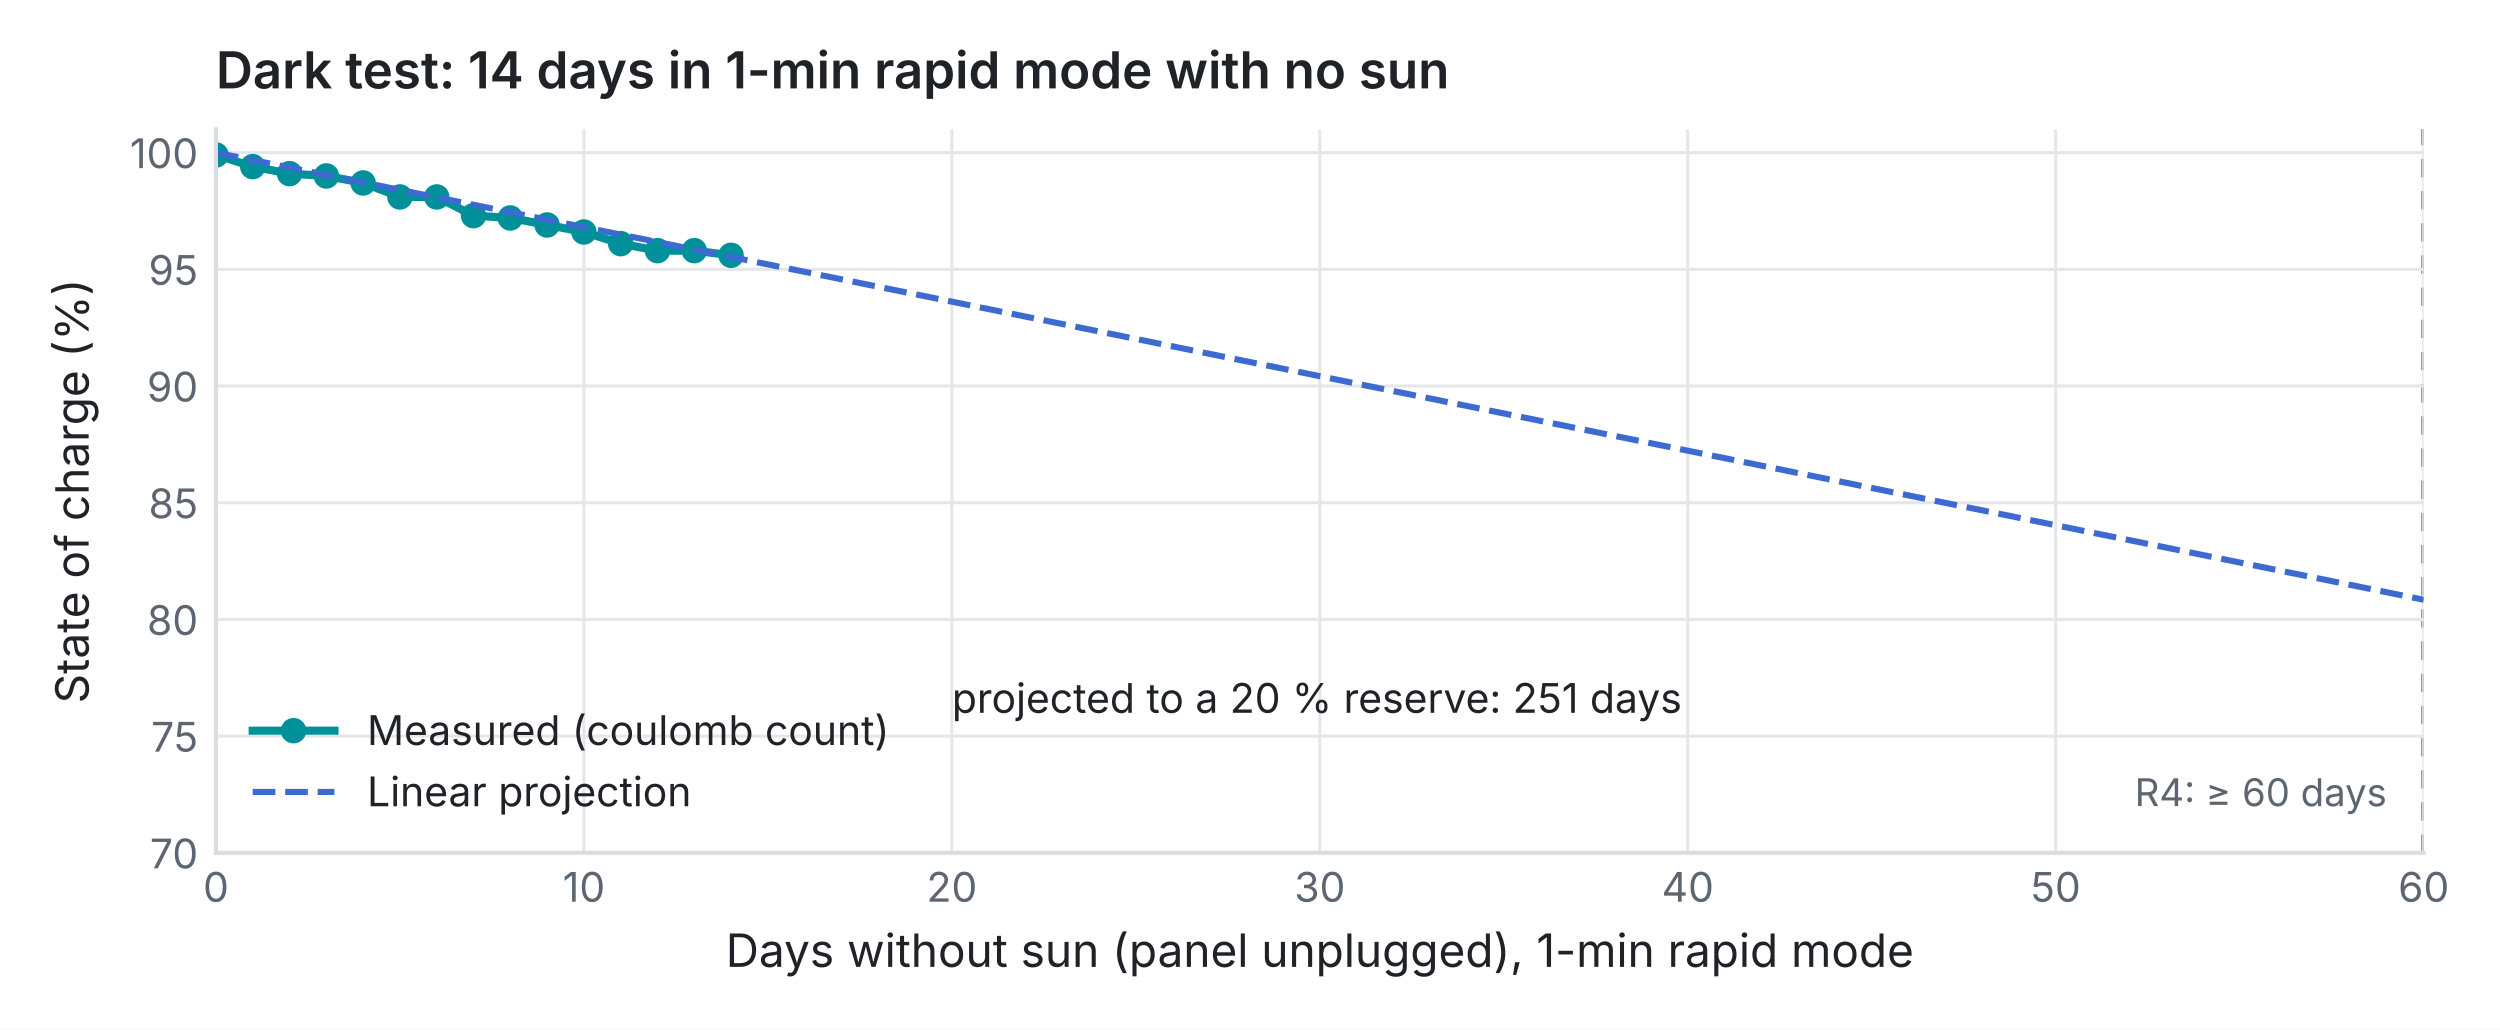
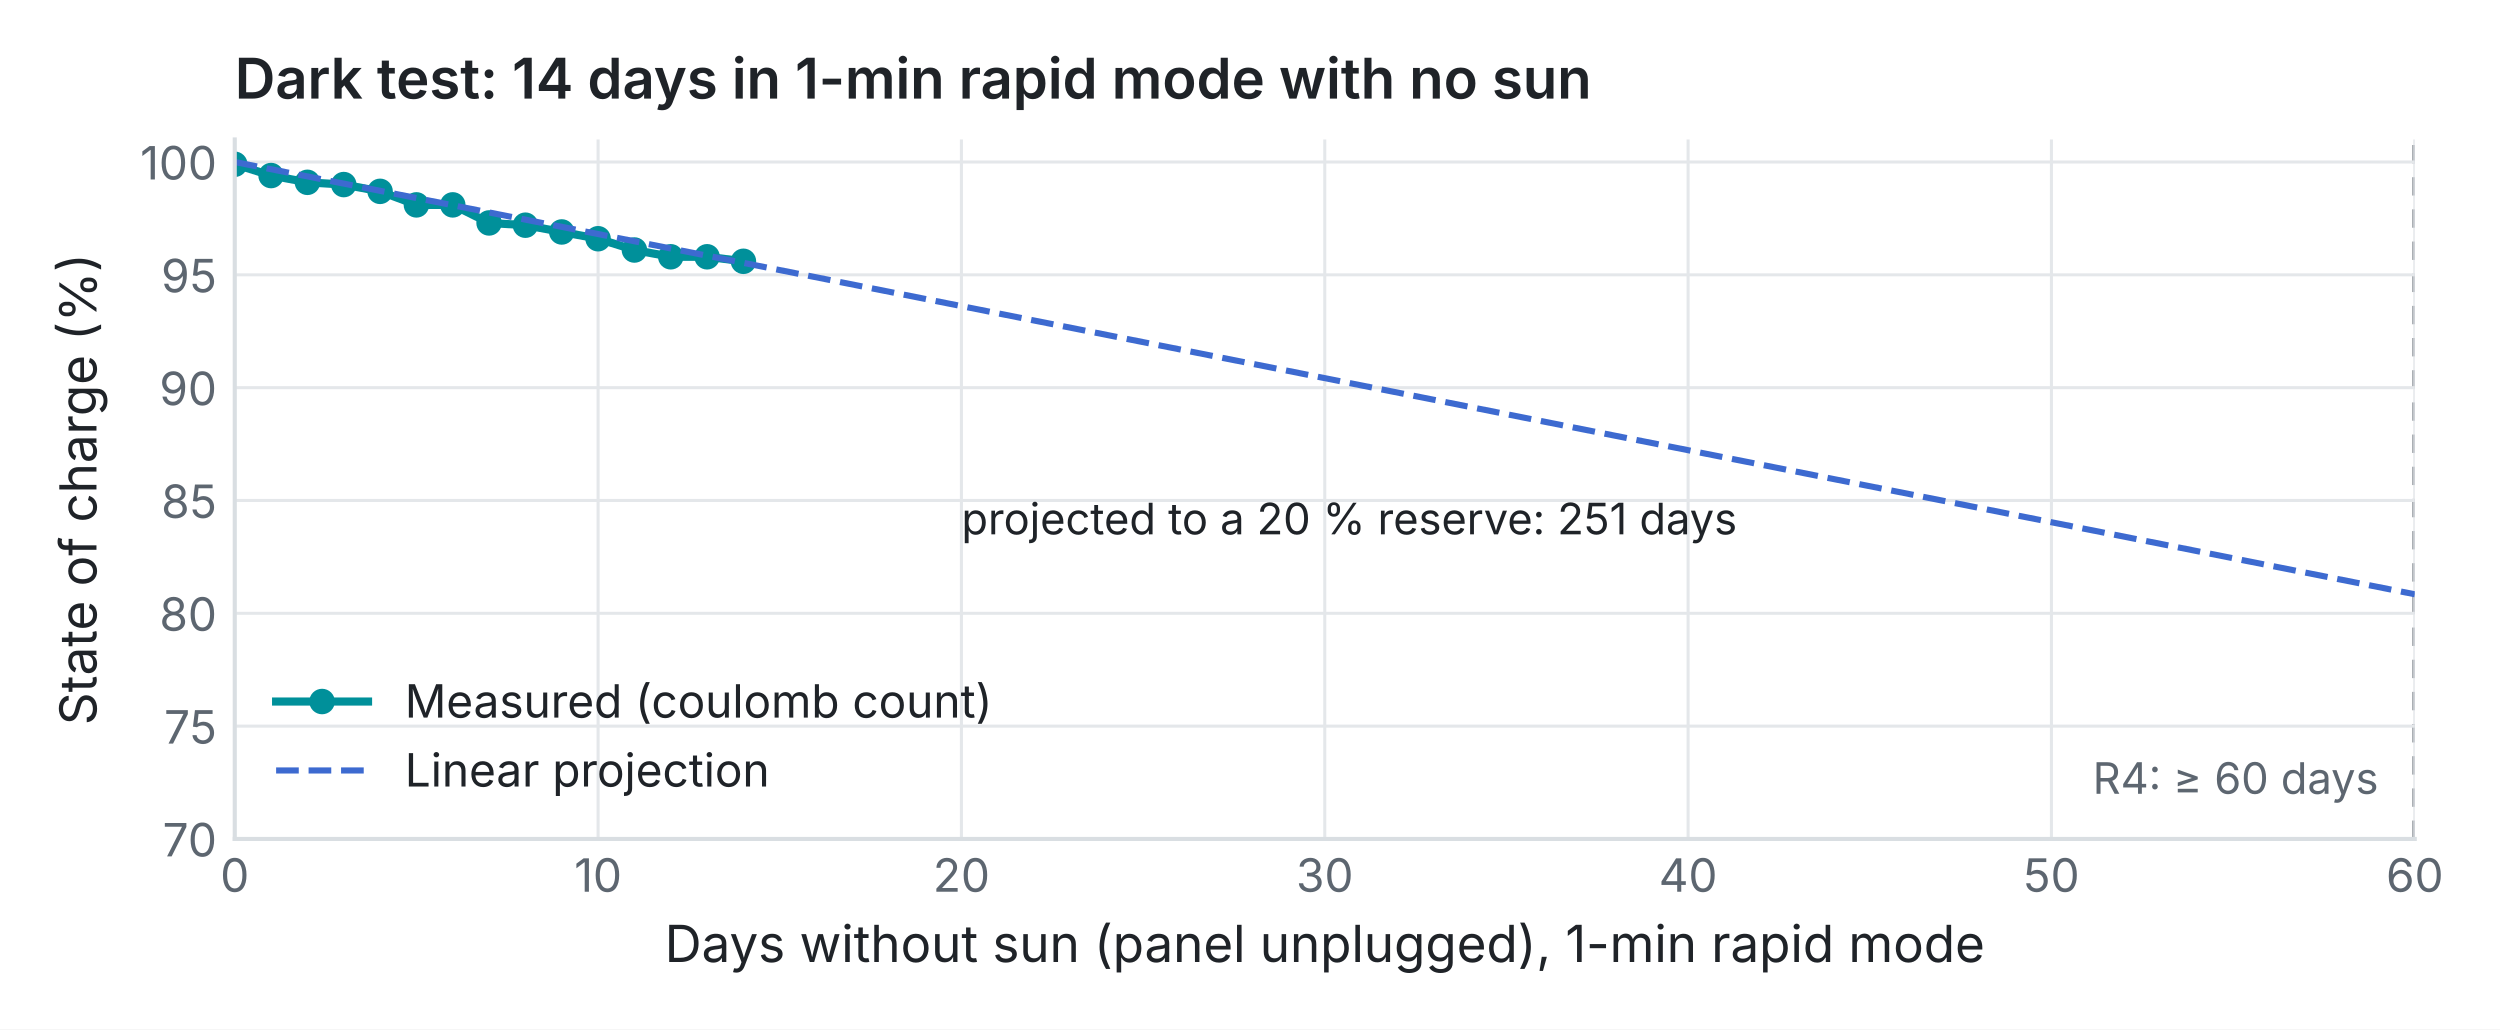
<svg xmlns="http://www.w3.org/2000/svg" xmlns:xlink="http://www.w3.org/1999/xlink" width="489.6pt" height="201.6pt" viewBox="0 0 489.6 201.6" version="1.1">
  <defs>
    <style type="text/css">*{stroke-linejoin: round; stroke-linecap: butt}</style>
  </defs>
  <g id="figure_1">
    <g id="patch_1">
      <path d="M 0 201.6  L 489.6 201.6  L 489.6 0  L 0 0  z " style="fill: #ffffff" />
    </g>
    <g id="axes_1">
      <g id="patch_2">
-         <path d="M 42.291 167.018  L 474.644 167.018  L 474.644 25.318  L 42.291 25.318  z " style="fill: #ffffff" />
+         <path d="M 45.973 164.3  L 472.909 164.3  L 472.909 27.309  L 45.973 27.309  z " style="fill: #ffffff" />
      </g>
      <g id="line2d_1">
-         <path d="M 474.644 167.018  L 474.644 25.318  " clip-path="url(#p45ff393b5b)" style="fill: none; stroke-dasharray: 3.6,2.7; stroke-dashoffset: 0; stroke: #5d6670; stroke-width: 0.9" />
+         <path d="M 472.909 164.3  L 472.909 27.309  " clip-path="url(#pa67e417d84)" style="fill: none; stroke-dasharray: 3.6,2.7; stroke-dashoffset: 0; stroke: #5d6670; stroke-width: 0.9" />
      </g>
      <g id="matplotlib.axis_1">
        <g id="xtick_1">
          <g id="line2d_2">
-             <path d="M 42.291 167.018  L 42.291 25.318  " clip-path="url(#p45ff393b5b)" style="fill: none; stroke: #e4e7ea; stroke-width: 0.6; stroke-linecap: square" />
+             <path d="M 45.973 164.3  L 45.973 27.309  " clip-path="url(#pa67e417d84)" style="fill: none; stroke: #e4e7ea; stroke-width: 0.6; stroke-linecap: square" />
          </g>
          <g id="line2d_3" />
          <g id="text_1">
-             <text style="font-size: 8px; font-family: 'Inter', 'DejaVu Sans', 'Arial', 'Bitstream Vera Sans', 'Computer Modern Sans Serif', 'Lucida Grande', 'Verdana', 'Geneva', 'Lucid', 'Helvetica', 'Avant Garde', sans-serif; text-anchor: middle; fill: #5d6670" x="42.291" y="176.596" transform="rotate(-0 42.2912 176.596)">0</text>
+             <text style="font-size: 9px; font-family: 'Inter', 'DejaVu Sans', 'Arial', 'Bitstream Vera Sans', 'Computer Modern Sans Serif', 'Lucida Grande', 'Verdana', 'Geneva', 'Lucid', 'Helvetica', 'Avant Garde', sans-serif; text-anchor: middle; fill: #5d6670" x="45.973" y="174.638" transform="rotate(-0 45.97273 174.6379)">0</text>
          </g>
        </g>
        <g id="xtick_2">
          <g id="line2d_4">
-             <path d="M 114.35 167.018  L 114.35 25.318  " clip-path="url(#p45ff393b5b)" style="fill: none; stroke: #e4e7ea; stroke-width: 0.6; stroke-linecap: square" />
+             <path d="M 117.129 164.3  L 117.129 27.309  " clip-path="url(#pa67e417d84)" style="fill: none; stroke: #e4e7ea; stroke-width: 0.6; stroke-linecap: square" />
          </g>
          <g id="line2d_5" />
          <g id="text_2">
-             <text style="font-size: 8px; font-family: 'Inter', 'DejaVu Sans', 'Arial', 'Bitstream Vera Sans', 'Computer Modern Sans Serif', 'Lucida Grande', 'Verdana', 'Geneva', 'Lucid', 'Helvetica', 'Avant Garde', sans-serif; text-anchor: middle; fill: #5d6670" x="114.35" y="176.596" transform="rotate(-0 114.3499 176.596)">10</text>
+             <text style="font-size: 9px; font-family: 'Inter', 'DejaVu Sans', 'Arial', 'Bitstream Vera Sans', 'Computer Modern Sans Serif', 'Lucida Grande', 'Verdana', 'Geneva', 'Lucid', 'Helvetica', 'Avant Garde', sans-serif; text-anchor: middle; fill: #5d6670" x="117.129" y="174.638" transform="rotate(-0 117.1288 174.6379)">10</text>
          </g>
        </g>
        <g id="xtick_3">
          <g id="line2d_6">
-             <path d="M 186.409 167.018  L 186.409 25.318  " clip-path="url(#p45ff393b5b)" style="fill: none; stroke: #e4e7ea; stroke-width: 0.6; stroke-linecap: square" />
+             <path d="M 188.285 164.3  L 188.285 27.309  " clip-path="url(#pa67e417d84)" style="fill: none; stroke: #e4e7ea; stroke-width: 0.6; stroke-linecap: square" />
          </g>
          <g id="line2d_7" />
          <g id="text_3">
-             <text style="font-size: 8px; font-family: 'Inter', 'DejaVu Sans', 'Arial', 'Bitstream Vera Sans', 'Computer Modern Sans Serif', 'Lucida Grande', 'Verdana', 'Geneva', 'Lucid', 'Helvetica', 'Avant Garde', sans-serif; text-anchor: middle; fill: #5d6670" x="186.409" y="176.596" transform="rotate(-0 186.4087 176.596)">20</text>
+             <text style="font-size: 9px; font-family: 'Inter', 'DejaVu Sans', 'Arial', 'Bitstream Vera Sans', 'Computer Modern Sans Serif', 'Lucida Grande', 'Verdana', 'Geneva', 'Lucid', 'Helvetica', 'Avant Garde', sans-serif; text-anchor: middle; fill: #5d6670" x="188.285" y="174.638" transform="rotate(-0 188.2848 174.6379)">20</text>
          </g>
        </g>
        <g id="xtick_4">
          <g id="line2d_8">
-             <path d="M 258.467 167.018  L 258.467 25.318  " clip-path="url(#p45ff393b5b)" style="fill: none; stroke: #e4e7ea; stroke-width: 0.6; stroke-linecap: square" />
+             <path d="M 259.441 164.3  L 259.441 27.309  " clip-path="url(#pa67e417d84)" style="fill: none; stroke: #e4e7ea; stroke-width: 0.6; stroke-linecap: square" />
          </g>
          <g id="line2d_9" />
          <g id="text_4">
-             <text style="font-size: 8px; font-family: 'Inter', 'DejaVu Sans', 'Arial', 'Bitstream Vera Sans', 'Computer Modern Sans Serif', 'Lucida Grande', 'Verdana', 'Geneva', 'Lucid', 'Helvetica', 'Avant Garde', sans-serif; text-anchor: middle; fill: #5d6670" x="258.467" y="176.596" transform="rotate(-0 258.4674 176.596)">30</text>
+             <text style="font-size: 9px; font-family: 'Inter', 'DejaVu Sans', 'Arial', 'Bitstream Vera Sans', 'Computer Modern Sans Serif', 'Lucida Grande', 'Verdana', 'Geneva', 'Lucid', 'Helvetica', 'Avant Garde', sans-serif; text-anchor: middle; fill: #5d6670" x="259.441" y="174.638" transform="rotate(-0 259.4409 174.6379)">30</text>
          </g>
        </g>
        <g id="xtick_5">
          <g id="line2d_10">
-             <path d="M 330.526 167.018  L 330.526 25.318  " clip-path="url(#p45ff393b5b)" style="fill: none; stroke: #e4e7ea; stroke-width: 0.6; stroke-linecap: square" />
+             <path d="M 330.597 164.3  L 330.597 27.309  " clip-path="url(#pa67e417d84)" style="fill: none; stroke: #e4e7ea; stroke-width: 0.6; stroke-linecap: square" />
          </g>
          <g id="line2d_11" />
          <g id="text_5">
-             <text style="font-size: 8px; font-family: 'Inter', 'DejaVu Sans', 'Arial', 'Bitstream Vera Sans', 'Computer Modern Sans Serif', 'Lucida Grande', 'Verdana', 'Geneva', 'Lucid', 'Helvetica', 'Avant Garde', sans-serif; text-anchor: middle; fill: #5d6670" x="330.526" y="176.596" transform="rotate(-0 330.5262 176.596)">40</text>
+             <text style="font-size: 9px; font-family: 'Inter', 'DejaVu Sans', 'Arial', 'Bitstream Vera Sans', 'Computer Modern Sans Serif', 'Lucida Grande', 'Verdana', 'Geneva', 'Lucid', 'Helvetica', 'Avant Garde', sans-serif; text-anchor: middle; fill: #5d6670" x="330.597" y="174.638" transform="rotate(-0 330.597 174.6379)">40</text>
          </g>
        </g>
        <g id="xtick_6">
          <g id="line2d_12">
-             <path d="M 402.585 167.018  L 402.585 25.318  " clip-path="url(#p45ff393b5b)" style="fill: none; stroke: #e4e7ea; stroke-width: 0.6; stroke-linecap: square" />
+             <path d="M 401.753 164.3  L 401.753 27.309  " clip-path="url(#pa67e417d84)" style="fill: none; stroke: #e4e7ea; stroke-width: 0.6; stroke-linecap: square" />
          </g>
          <g id="line2d_13" />
          <g id="text_6">
-             <text style="font-size: 8px; font-family: 'Inter', 'DejaVu Sans', 'Arial', 'Bitstream Vera Sans', 'Computer Modern Sans Serif', 'Lucida Grande', 'Verdana', 'Geneva', 'Lucid', 'Helvetica', 'Avant Garde', sans-serif; text-anchor: middle; fill: #5d6670" x="402.585" y="176.596" transform="rotate(-0 402.5849 176.596)">50</text>
+             <text style="font-size: 9px; font-family: 'Inter', 'DejaVu Sans', 'Arial', 'Bitstream Vera Sans', 'Computer Modern Sans Serif', 'Lucida Grande', 'Verdana', 'Geneva', 'Lucid', 'Helvetica', 'Avant Garde', sans-serif; text-anchor: middle; fill: #5d6670" x="401.753" y="174.638" transform="rotate(-0 401.753 174.6379)">50</text>
          </g>
        </g>
        <g id="xtick_7">
          <g id="line2d_14">
-             <path d="M 474.644 167.018  L 474.644 25.318  " clip-path="url(#p45ff393b5b)" style="fill: none; stroke: #e4e7ea; stroke-width: 0.6; stroke-linecap: square" />
+             <path d="M 472.909 164.3  L 472.909 27.309  " clip-path="url(#pa67e417d84)" style="fill: none; stroke: #e4e7ea; stroke-width: 0.6; stroke-linecap: square" />
          </g>
          <g id="line2d_15" />
          <g id="text_7">
-             <text style="font-size: 8px; font-family: 'Inter', 'DejaVu Sans', 'Arial', 'Bitstream Vera Sans', 'Computer Modern Sans Serif', 'Lucida Grande', 'Verdana', 'Geneva', 'Lucid', 'Helvetica', 'Avant Garde', sans-serif; text-anchor: middle; fill: #5d6670" x="474.644" y="176.596" transform="rotate(-0 474.6436 176.596)">60</text>
+             <text style="font-size: 9px; font-family: 'Inter', 'DejaVu Sans', 'Arial', 'Bitstream Vera Sans', 'Computer Modern Sans Serif', 'Lucida Grande', 'Verdana', 'Geneva', 'Lucid', 'Helvetica', 'Avant Garde', sans-serif; text-anchor: middle; fill: #5d6670" x="472.909" y="174.638" transform="rotate(-0 472.9091 174.6379)">60</text>
          </g>
        </g>
        <g id="text_8">
-           <text style="font-size: 9px; font-family: 'Inter', 'DejaVu Sans', 'Arial', 'Bitstream Vera Sans', 'Computer Modern Sans Serif', 'Lucida Grande', 'Verdana', 'Geneva', 'Lucid', 'Helvetica', 'Avant Garde', sans-serif; text-anchor: middle; fill: #1f2328" x="258.467" y="189.356" transform="rotate(-0 258.4674 189.3565)">Days without sun (panel unplugged), 1-min rapid mode</text>
+           <text style="font-size: 10px; font-family: 'Inter', 'DejaVu Sans', 'Arial', 'Bitstream Vera Sans', 'Computer Modern Sans Serif', 'Lucida Grande', 'Verdana', 'Geneva', 'Lucid', 'Helvetica', 'Avant Garde', sans-serif; text-anchor: middle; fill: #1f2328" x="259.441" y="188.398" transform="rotate(-0 259.4409 188.3984)">Days without sun (panel unplugged), 1-min rapid mode</text>
        </g>
      </g>
      <g id="matplotlib.axis_2">
        <g id="ytick_1">
          <g id="line2d_16">
-             <path d="M 42.291 167.018  L 474.644 167.018  " clip-path="url(#p45ff393b5b)" style="fill: none; stroke: #e4e7ea; stroke-width: 0.6; stroke-linecap: square" />
+             <path d="M 45.973 164.3  L 472.909 164.3  " clip-path="url(#pa67e417d84)" style="fill: none; stroke: #e4e7ea; stroke-width: 0.6; stroke-linecap: square" />
          </g>
          <g id="line2d_17" />
          <g id="text_9">
-             <text style="font-size: 8px; font-family: 'Inter', 'DejaVu Sans', 'Arial', 'Bitstream Vera Sans', 'Computer Modern Sans Serif', 'Lucida Grande', 'Verdana', 'Geneva', 'Lucid', 'Helvetica', 'Avant Garde', sans-serif; text-anchor: end; fill: #5d6670" x="38.791" y="170.057" transform="rotate(-0 38.7912 170.057)">70</text>
+             <text style="font-size: 9px; font-family: 'Inter', 'DejaVu Sans', 'Arial', 'Bitstream Vera Sans', 'Computer Modern Sans Serif', 'Lucida Grande', 'Verdana', 'Geneva', 'Lucid', 'Helvetica', 'Avant Garde', sans-serif; text-anchor: end; fill: #5d6670" x="42.473" y="167.719" transform="rotate(-0 42.47273 167.7189)">70</text>
          </g>
        </g>
        <g id="ytick_2">
          <g id="line2d_18">
-             <path d="M 42.291 144.163  L 474.644 144.163  " clip-path="url(#p45ff393b5b)" style="fill: none; stroke: #e4e7ea; stroke-width: 0.6; stroke-linecap: square" />
+             <path d="M 45.973 142.205  L 472.909 142.205  " clip-path="url(#pa67e417d84)" style="fill: none; stroke: #e4e7ea; stroke-width: 0.6; stroke-linecap: square" />
          </g>
          <g id="line2d_19" />
          <g id="text_10">
-             <text style="font-size: 8px; font-family: 'Inter', 'DejaVu Sans', 'Arial', 'Bitstream Vera Sans', 'Computer Modern Sans Serif', 'Lucida Grande', 'Verdana', 'Geneva', 'Lucid', 'Helvetica', 'Avant Garde', sans-serif; text-anchor: end; fill: #5d6670" x="38.791" y="147.202" transform="rotate(-0 38.7912 147.2021)">75</text>
+             <text style="font-size: 9px; font-family: 'Inter', 'DejaVu Sans', 'Arial', 'Bitstream Vera Sans', 'Computer Modern Sans Serif', 'Lucida Grande', 'Verdana', 'Geneva', 'Lucid', 'Helvetica', 'Avant Garde', sans-serif; text-anchor: end; fill: #5d6670" x="42.473" y="145.624" transform="rotate(-0 42.47273 145.6236)">75</text>
          </g>
        </g>
        <g id="ytick_3">
          <g id="line2d_20">
-             <path d="M 42.291 121.308  L 474.644 121.308  " clip-path="url(#p45ff393b5b)" style="fill: none; stroke: #e4e7ea; stroke-width: 0.6; stroke-linecap: square" />
+             <path d="M 45.973 120.109  L 472.909 120.109  " clip-path="url(#pa67e417d84)" style="fill: none; stroke: #e4e7ea; stroke-width: 0.6; stroke-linecap: square" />
          </g>
          <g id="line2d_21" />
          <g id="text_11">
-             <text style="font-size: 8px; font-family: 'Inter', 'DejaVu Sans', 'Arial', 'Bitstream Vera Sans', 'Computer Modern Sans Serif', 'Lucida Grande', 'Verdana', 'Geneva', 'Lucid', 'Helvetica', 'Avant Garde', sans-serif; text-anchor: end; fill: #5d6670" x="38.791" y="124.347" transform="rotate(-0 38.7912 124.3472)">80</text>
+             <text style="font-size: 9px; font-family: 'Inter', 'DejaVu Sans', 'Arial', 'Bitstream Vera Sans', 'Computer Modern Sans Serif', 'Lucida Grande', 'Verdana', 'Geneva', 'Lucid', 'Helvetica', 'Avant Garde', sans-serif; text-anchor: end; fill: #5d6670" x="42.473" y="123.528" transform="rotate(-0 42.47273 123.5283)">80</text>
          </g>
        </g>
        <g id="ytick_4">
          <g id="line2d_22">
-             <path d="M 42.291 98.453  L 474.644 98.453  " clip-path="url(#p45ff393b5b)" style="fill: none; stroke: #e4e7ea; stroke-width: 0.6; stroke-linecap: square" />
+             <path d="M 45.973 98.014  L 472.909 98.014  " clip-path="url(#pa67e417d84)" style="fill: none; stroke: #e4e7ea; stroke-width: 0.6; stroke-linecap: square" />
          </g>
          <g id="line2d_23" />
          <g id="text_12">
-             <text style="font-size: 8px; font-family: 'Inter', 'DejaVu Sans', 'Arial', 'Bitstream Vera Sans', 'Computer Modern Sans Serif', 'Lucida Grande', 'Verdana', 'Geneva', 'Lucid', 'Helvetica', 'Avant Garde', sans-serif; text-anchor: end; fill: #5d6670" x="38.791" y="101.492" transform="rotate(-0 38.7912 101.4923)">85</text>
+             <text style="font-size: 9px; font-family: 'Inter', 'DejaVu Sans', 'Arial', 'Bitstream Vera Sans', 'Computer Modern Sans Serif', 'Lucida Grande', 'Verdana', 'Geneva', 'Lucid', 'Helvetica', 'Avant Garde', sans-serif; text-anchor: end; fill: #5d6670" x="42.473" y="101.433" transform="rotate(-0 42.47273 101.433)">85</text>
          </g>
        </g>
        <g id="ytick_5">
          <g id="line2d_24">
-             <path d="M 42.291 75.598  L 474.644 75.598  " clip-path="url(#p45ff393b5b)" style="fill: none; stroke: #e4e7ea; stroke-width: 0.6; stroke-linecap: square" />
+             <path d="M 45.973 75.919  L 472.909 75.919  " clip-path="url(#pa67e417d84)" style="fill: none; stroke: #e4e7ea; stroke-width: 0.6; stroke-linecap: square" />
          </g>
          <g id="line2d_25" />
          <g id="text_13">
-             <text style="font-size: 8px; font-family: 'Inter', 'DejaVu Sans', 'Arial', 'Bitstream Vera Sans', 'Computer Modern Sans Serif', 'Lucida Grande', 'Verdana', 'Geneva', 'Lucid', 'Helvetica', 'Avant Garde', sans-serif; text-anchor: end; fill: #5d6670" x="38.791" y="78.637" transform="rotate(-0 38.7912 78.63745)">90</text>
+             <text style="font-size: 9px; font-family: 'Inter', 'DejaVu Sans', 'Arial', 'Bitstream Vera Sans', 'Computer Modern Sans Serif', 'Lucida Grande', 'Verdana', 'Geneva', 'Lucid', 'Helvetica', 'Avant Garde', sans-serif; text-anchor: end; fill: #5d6670" x="42.473" y="79.338" transform="rotate(-0 42.47273 79.33771)">90</text>
          </g>
        </g>
        <g id="ytick_6">
          <g id="line2d_26">
-             <path d="M 42.291 52.744  L 474.644 52.744  " clip-path="url(#p45ff393b5b)" style="fill: none; stroke: #e4e7ea; stroke-width: 0.6; stroke-linecap: square" />
+             <path d="M 45.973 53.823  L 472.909 53.823  " clip-path="url(#pa67e417d84)" style="fill: none; stroke: #e4e7ea; stroke-width: 0.6; stroke-linecap: square" />
          </g>
          <g id="line2d_27" />
          <g id="text_14">
-             <text style="font-size: 8px; font-family: 'Inter', 'DejaVu Sans', 'Arial', 'Bitstream Vera Sans', 'Computer Modern Sans Serif', 'Lucida Grande', 'Verdana', 'Geneva', 'Lucid', 'Helvetica', 'Avant Garde', sans-serif; text-anchor: end; fill: #5d6670" x="38.791" y="55.783" transform="rotate(-0 38.7912 55.78257)">95</text>
+             <text style="font-size: 9px; font-family: 'Inter', 'DejaVu Sans', 'Arial', 'Bitstream Vera Sans', 'Computer Modern Sans Serif', 'Lucida Grande', 'Verdana', 'Geneva', 'Lucid', 'Helvetica', 'Avant Garde', sans-serif; text-anchor: end; fill: #5d6670" x="42.473" y="57.242" transform="rotate(-0 42.47273 57.24241)">95</text>
          </g>
        </g>
        <g id="ytick_7">
          <g id="line2d_28">
-             <path d="M 42.291 29.889  L 474.644 29.889  " clip-path="url(#p45ff393b5b)" style="fill: none; stroke: #e4e7ea; stroke-width: 0.6; stroke-linecap: square" />
+             <path d="M 45.973 31.728  L 472.909 31.728  " clip-path="url(#pa67e417d84)" style="fill: none; stroke: #e4e7ea; stroke-width: 0.6; stroke-linecap: square" />
          </g>
          <g id="line2d_29" />
          <g id="text_15">
-             <text style="font-size: 8px; font-family: 'Inter', 'DejaVu Sans', 'Arial', 'Bitstream Vera Sans', 'Computer Modern Sans Serif', 'Lucida Grande', 'Verdana', 'Geneva', 'Lucid', 'Helvetica', 'Avant Garde', sans-serif; text-anchor: end; fill: #5d6670" x="38.791" y="32.928" transform="rotate(-0 38.7912 32.92769)">100</text>
+             <text style="font-size: 9px; font-family: 'Inter', 'DejaVu Sans', 'Arial', 'Bitstream Vera Sans', 'Computer Modern Sans Serif', 'Lucida Grande', 'Verdana', 'Geneva', 'Lucid', 'Helvetica', 'Avant Garde', sans-serif; text-anchor: end; fill: #5d6670" x="42.473" y="35.147" transform="rotate(-0 42.47273 35.1471)">100</text>
          </g>
        </g>
        <g id="text_16">
-           <text style="font-size: 9px; font-family: 'Inter', 'DejaVu Sans', 'Arial', 'Bitstream Vera Sans', 'Computer Modern Sans Serif', 'Lucida Grande', 'Verdana', 'Geneva', 'Lucid', 'Helvetica', 'Avant Garde', sans-serif; text-anchor: middle; fill: #1f2328" x="17.359" y="96.168" transform="rotate(-90 17.35909 96.16777)">State of charge (%)</text>
+           <text style="font-size: 10px; font-family: 'Inter', 'DejaVu Sans', 'Arial', 'Bitstream Vera Sans', 'Computer Modern Sans Serif', 'Lucida Grande', 'Verdana', 'Geneva', 'Lucid', 'Helvetica', 'Avant Garde', sans-serif; text-anchor: middle; fill: #1f2328" x="18.892" y="95.805" transform="rotate(-90 18.89163 95.80455)">State of charge (%)</text>
        </g>
      </g>
      <g id="line2d_30">
-         <path d="M 42.291 30.346  L 49.497 32.631  L 56.703 34.003  L 63.909 34.46  L 71.115 35.831  L 78.321 38.573  L 85.526 38.573  L 92.732 42.23  L 99.938 42.687  L 107.144 44.059  L 114.35 45.43  L 121.556 47.715  L 128.762 49.087  L 135.968 49.087  L 143.173 50.001  " clip-path="url(#p45ff393b5b)" style="fill: none; stroke: #00909a; stroke-width: 1.6; stroke-linecap: square" />
+         <path d="M 45.973 32.17  L 53.088 34.38  L 60.204 35.705  L 67.32 36.147  L 74.435 37.473  L 81.551 40.124  L 88.666 40.124  L 95.782 43.66  L 102.898 44.102  L 110.013 45.427  L 117.129 46.753  L 124.244 48.962  L 131.36 50.288  L 138.476 50.288  L 145.591 51.172  " clip-path="url(#pa67e417d84)" style="fill: none; stroke: #00909a; stroke-width: 1.6; stroke-linecap: square" />
        <defs>
-           <path id="m4c650f2701" d="M 0 2  C 0.53 2 1.039 1.789 1.414 1.414  C 1.789 1.039 2 0.53 2 0  C 2 -0.53 1.789 -1.039 1.414 -1.414  C 1.039 -1.789 0.53 -2 0 -2  C -0.53 -2 -1.039 -1.789 -1.414 -1.414  C -1.789 -1.039 -2 -0.53 -2 0  C -2 0.53 -1.789 1.039 -1.414 1.414  C -1.039 1.789 -0.53 2 0 2  z " style="stroke: #00909a" />
+           <path id="mcdae987d57" d="M 0 2  C 0.53 2 1.039 1.789 1.414 1.414  C 1.789 1.039 2 0.53 2 0  C 2 -0.53 1.789 -1.039 1.414 -1.414  C 1.039 -1.789 0.53 -2 0 -2  C -0.53 -2 -1.039 -1.789 -1.414 -1.414  C -1.789 -1.039 -2 -0.53 -2 0  C -2 0.53 -1.789 1.039 -1.414 1.414  C -1.039 1.789 -0.53 2 0 2  z " style="stroke: #00909a" />
        </defs>
-         <g clip-path="url(#p45ff393b5b)">
-           <use xlink:href="#m4c650f2701" x="42.291" y="30.346" style="fill: #00909a; stroke: #00909a" />
-           <use xlink:href="#m4c650f2701" x="49.497" y="32.631" style="fill: #00909a; stroke: #00909a" />
-           <use xlink:href="#m4c650f2701" x="56.703" y="34.003" style="fill: #00909a; stroke: #00909a" />
-           <use xlink:href="#m4c650f2701" x="63.909" y="34.46" style="fill: #00909a; stroke: #00909a" />
-           <use xlink:href="#m4c650f2701" x="71.115" y="35.831" style="fill: #00909a; stroke: #00909a" />
-           <use xlink:href="#m4c650f2701" x="78.321" y="38.573" style="fill: #00909a; stroke: #00909a" />
-           <use xlink:href="#m4c650f2701" x="85.526" y="38.573" style="fill: #00909a; stroke: #00909a" />
-           <use xlink:href="#m4c650f2701" x="92.732" y="42.23" style="fill: #00909a; stroke: #00909a" />
-           <use xlink:href="#m4c650f2701" x="99.938" y="42.687" style="fill: #00909a; stroke: #00909a" />
-           <use xlink:href="#m4c650f2701" x="107.144" y="44.059" style="fill: #00909a; stroke: #00909a" />
-           <use xlink:href="#m4c650f2701" x="114.35" y="45.43" style="fill: #00909a; stroke: #00909a" />
-           <use xlink:href="#m4c650f2701" x="121.556" y="47.715" style="fill: #00909a; stroke: #00909a" />
-           <use xlink:href="#m4c650f2701" x="128.762" y="49.087" style="fill: #00909a; stroke: #00909a" />
-           <use xlink:href="#m4c650f2701" x="135.968" y="49.087" style="fill: #00909a; stroke: #00909a" />
-           <use xlink:href="#m4c650f2701" x="143.173" y="50.001" style="fill: #00909a; stroke: #00909a" />
+         <g clip-path="url(#pa67e417d84)">
+           <use xlink:href="#mcdae987d57" x="45.973" y="32.17" style="fill: #00909a; stroke: #00909a" />
+           <use xlink:href="#mcdae987d57" x="53.088" y="34.38" style="fill: #00909a; stroke: #00909a" />
+           <use xlink:href="#mcdae987d57" x="60.204" y="35.705" style="fill: #00909a; stroke: #00909a" />
+           <use xlink:href="#mcdae987d57" x="67.32" y="36.147" style="fill: #00909a; stroke: #00909a" />
+           <use xlink:href="#mcdae987d57" x="74.435" y="37.473" style="fill: #00909a; stroke: #00909a" />
+           <use xlink:href="#mcdae987d57" x="81.551" y="40.124" style="fill: #00909a; stroke: #00909a" />
+           <use xlink:href="#mcdae987d57" x="88.666" y="40.124" style="fill: #00909a; stroke: #00909a" />
+           <use xlink:href="#mcdae987d57" x="95.782" y="43.66" style="fill: #00909a; stroke: #00909a" />
+           <use xlink:href="#mcdae987d57" x="102.898" y="44.102" style="fill: #00909a; stroke: #00909a" />
+           <use xlink:href="#mcdae987d57" x="110.013" y="45.427" style="fill: #00909a; stroke: #00909a" />
+           <use xlink:href="#mcdae987d57" x="117.129" y="46.753" style="fill: #00909a; stroke: #00909a" />
+           <use xlink:href="#mcdae987d57" x="124.244" y="48.962" style="fill: #00909a; stroke: #00909a" />
+           <use xlink:href="#mcdae987d57" x="131.36" y="50.288" style="fill: #00909a; stroke: #00909a" />
+           <use xlink:href="#mcdae987d57" x="138.476" y="50.288" style="fill: #00909a; stroke: #00909a" />
+           <use xlink:href="#mcdae987d57" x="145.591" y="51.172" style="fill: #00909a; stroke: #00909a" />
        </g>
      </g>
      <g id="line2d_31">
-         <path d="M 42.291 29.889  L 51.115 31.676  L 59.938 33.463  L 68.762 35.25  L 77.585 37.037  L 86.409 38.824  L 95.232 40.611  L 104.056 42.398  L 112.879 44.185  L 121.703 45.972  L 130.526 47.759  L 139.35 49.546  L 148.173 51.334  L 156.997 53.121  L 165.82 54.908  L 174.644 56.695  L 183.468 58.482  L 192.291 60.269  L 201.115 62.056  L 209.938 63.843  L 218.762 65.63  L 227.585 67.417  L 236.409 69.204  L 245.232 70.991  L 254.056 72.779  L 262.879 74.566  L 271.703 76.353  L 280.526 78.14  L 289.35 79.927  L 298.173 81.714  L 306.997 83.501  L 315.82 85.288  L 324.644 87.075  L 333.467 88.862  L 342.291 90.649  L 351.114 92.436  L 359.938 94.223  L 368.761 96.011  L 377.585 97.798  L 386.408 99.585  L 395.232 101.372  L 404.055 103.159  L 412.879 104.946  L 421.703 106.733  L 430.526 108.52  L 439.35 110.307  L 448.173 112.094  L 456.997 113.881  L 465.82 115.668  L 474.644 117.455  " clip-path="url(#p45ff393b5b)" style="fill: none; stroke-dasharray: 4.44,1.92; stroke-dashoffset: 0; stroke: #3d6ad0; stroke-width: 1.2" />
+         <path d="M 45.973 31.728  L 54.686 33.456  L 63.399 35.184  L 72.112 36.911  L 80.825 38.639  L 89.538 40.367  L 98.251 42.094  L 106.964 43.822  L 115.677 45.55  L 124.39 47.277  L 133.103 49.005  L 141.816 50.733  L 150.529 52.46  L 159.242 54.188  L 167.955 55.916  L 176.668 57.643  L 185.381 59.371  L 194.094 61.099  L 202.806 62.826  L 211.519 64.554  L 220.232 66.282  L 228.945 68.01  L 237.658 69.737  L 246.371 71.465  L 255.084 73.193  L 263.797 74.92  L 272.51 76.648  L 281.223 78.376  L 289.936 80.103  L 298.649 81.831  L 307.362 83.559  L 316.075 85.286  L 324.788 87.014  L 333.501 88.742  L 342.214 90.469  L 350.927 92.197  L 359.64 93.925  L 368.353 95.653  L 377.066 97.38  L 385.779 99.108  L 394.492 100.836  L 403.205 102.563  L 411.918 104.291  L 420.631 106.019  L 429.344 107.746  L 438.057 109.474  L 446.77 111.202  L 455.483 112.929  L 464.196 114.657  L 472.909 116.385  " clip-path="url(#pa67e417d84)" style="fill: none; stroke-dasharray: 4.44,1.92; stroke-dashoffset: 0; stroke: #3d6ad0; stroke-width: 1.2" />
      </g>
      <g id="patch_3">
-         <path d="M 42.291 167.018  L 42.291 25.318  " style="fill: none; stroke: #d9dee2; stroke-width: 0.8; stroke-linejoin: miter; stroke-linecap: square" />
+         <path d="M 45.973 164.3  L 45.973 27.309  " style="fill: none; stroke: #d9dee2; stroke-width: 0.8; stroke-linejoin: miter; stroke-linecap: square" />
      </g>
      <g id="patch_4">
-         <path d="M 42.291 167.018  L 474.644 167.018  " style="fill: none; stroke: #d9dee2; stroke-width: 0.8; stroke-linejoin: miter; stroke-linecap: square" />
+         <path d="M 45.973 164.3  L 472.909 164.3  " style="fill: none; stroke: #d9dee2; stroke-width: 0.8; stroke-linejoin: miter; stroke-linecap: square" />
      </g>
      <g id="text_17">
-         <text style="font-size: 7.5px; font-family: 'Inter', 'DejaVu Sans', 'Arial', 'Bitstream Vera Sans', 'Computer Modern Sans Serif', 'Lucida Grande', 'Verdana', 'Geneva', 'Lucid', 'Helvetica', 'Avant Garde', sans-serif; text-anchor: end; fill: #5d6670" x="467.438" y="157.876" transform="rotate(-0 467.4378 157.8759)">R4: ≥ 60 days</text>
+         <text style="font-size: 8.5px; font-family: 'Inter', 'DejaVu Sans', 'Arial', 'Bitstream Vera Sans', 'Computer Modern Sans Serif', 'Lucida Grande', 'Verdana', 'Geneva', 'Lucid', 'Helvetica', 'Avant Garde', sans-serif; text-anchor: end; fill: #5d6670" x="465.793" y="155.462" transform="rotate(-0 465.7935 155.4619)">R4: ≥ 60 days</text>
      </g>
      <g id="text_18">
-         <text style="font-size: 8px; font-family: 'Inter', 'DejaVu Sans', 'Arial', 'Bitstream Vera Sans', 'Computer Modern Sans Serif', 'Lucida Grande', 'Verdana', 'Geneva', 'Lucid', 'Helvetica', 'Avant Garde', sans-serif; text-anchor: start; fill: #1f2328" x="186.409" y="139.592" transform="rotate(-0 186.4087 139.592)">projected to a 20 % reserve: 251 days</text>
+         <text style="font-size: 8.5px; font-family: 'Inter', 'DejaVu Sans', 'Arial', 'Bitstream Vera Sans', 'Computer Modern Sans Serif', 'Lucida Grande', 'Verdana', 'Geneva', 'Lucid', 'Helvetica', 'Avant Garde', sans-serif; text-anchor: start; fill: #1f2328" x="188.285" y="104.643" transform="rotate(-0 188.2848 104.6427)">projected to a 20 % reserve: 251 days</text>
      </g>
      <g id="text_19">
-         <text style="font-weight: 600; font-size: 10px; font-family: 'Inter', 'DejaVu Sans', 'Arial', 'Bitstream Vera Sans', 'Computer Modern Sans Serif', 'Lucida Grande', 'Verdana', 'Geneva', 'Lucid', 'Helvetica', 'Avant Garde', sans-serif; text-anchor: start; fill: #1f2328" x="42.291" y="17.318" transform="rotate(-0 42.2912 17.31766)">Dark test: 14 days in 1-min rapid mode with no sun</text>
+         <text style="font-weight: 600; font-size: 11px; font-family: 'Inter', 'DejaVu Sans', 'Arial', 'Bitstream Vera Sans', 'Computer Modern Sans Serif', 'Lucida Grande', 'Verdana', 'Geneva', 'Lucid', 'Helvetica', 'Avant Garde', sans-serif; text-anchor: start; fill: #1f2328" x="45.973" y="19.309" transform="rotate(-0 45.97273 19.30909)">Dark test: 14 days in 1-min rapid mode with no sun</text>
      </g>
      <g id="legend_1">
        <g id="line2d_32">
-           <path d="M 49.491 143.095  L 57.491 143.095  L 65.491 143.095  " style="fill: none; stroke: #00909a; stroke-width: 1.6; stroke-linecap: square" />
+           <path d="M 54.073 137.387  L 63.073 137.387  L 72.073 137.387  " style="fill: none; stroke: #00909a; stroke-width: 1.6; stroke-linecap: square" />
          <g>
-             <use xlink:href="#m4c650f2701" x="57.491" y="143.095" style="fill: #00909a; stroke: #00909a" />
+             <use xlink:href="#mcdae987d57" x="63.073" y="137.387" style="fill: #00909a; stroke: #00909a" />
          </g>
        </g>
        <g id="text_20">
-           <text style="font-size: 8px; font-family: 'Inter', 'DejaVu Sans', 'Arial', 'Bitstream Vera Sans', 'Computer Modern Sans Serif', 'Lucida Grande', 'Verdana', 'Geneva', 'Lucid', 'Helvetica', 'Avant Garde', sans-serif; text-anchor: start; fill: #1f2328" x="71.891" y="145.895" transform="rotate(-0 71.8912 145.8954)">Measured (coulomb count)</text>
+           <text style="font-size: 9px; font-family: 'Inter', 'DejaVu Sans', 'Arial', 'Bitstream Vera Sans', 'Computer Modern Sans Serif', 'Lucida Grande', 'Verdana', 'Geneva', 'Lucid', 'Helvetica', 'Avant Garde', sans-serif; text-anchor: start; fill: #1f2328" x="79.273" y="140.537" transform="rotate(-0 79.27273 140.5372)">Measured (coulomb count)</text>
        </g>
        <g id="line2d_33">
-           <path d="M 49.491 155.096  L 57.491 155.096  L 65.491 155.096  " style="fill: none; stroke-dasharray: 4.44,1.92; stroke-dashoffset: 0; stroke: #3d6ad0; stroke-width: 1.2" />
+           <path d="M 54.073 150.888  L 63.073 150.888  L 72.073 150.888  " style="fill: none; stroke-dasharray: 4.44,1.92; stroke-dashoffset: 0; stroke: #3d6ad0; stroke-width: 1.2" />
        </g>
        <g id="text_21">
-           <text style="font-size: 8px; font-family: 'Inter', 'DejaVu Sans', 'Arial', 'Bitstream Vera Sans', 'Computer Modern Sans Serif', 'Lucida Grande', 'Verdana', 'Geneva', 'Lucid', 'Helvetica', 'Avant Garde', sans-serif; text-anchor: start; fill: #1f2328" x="71.891" y="157.896" transform="rotate(-0 71.8912 157.896)">Linear projection</text>
+           <text style="font-size: 9px; font-family: 'Inter', 'DejaVu Sans', 'Arial', 'Bitstream Vera Sans', 'Computer Modern Sans Serif', 'Lucida Grande', 'Verdana', 'Geneva', 'Lucid', 'Helvetica', 'Avant Garde', sans-serif; text-anchor: start; fill: #1f2328" x="79.273" y="154.038" transform="rotate(-0 79.27273 154.0379)">Linear projection</text>
        </g>
      </g>
    </g>
  </g>
  <defs>
-     <clipPath id="p45ff393b5b">
-       <rect x="42.291" y="25.318" width="432.352" height="141.7" />
+     <clipPath id="pa67e417d84">
+       <rect x="45.973" y="27.309" width="426.936" height="136.991" />
    </clipPath>
  </defs>
</svg>
